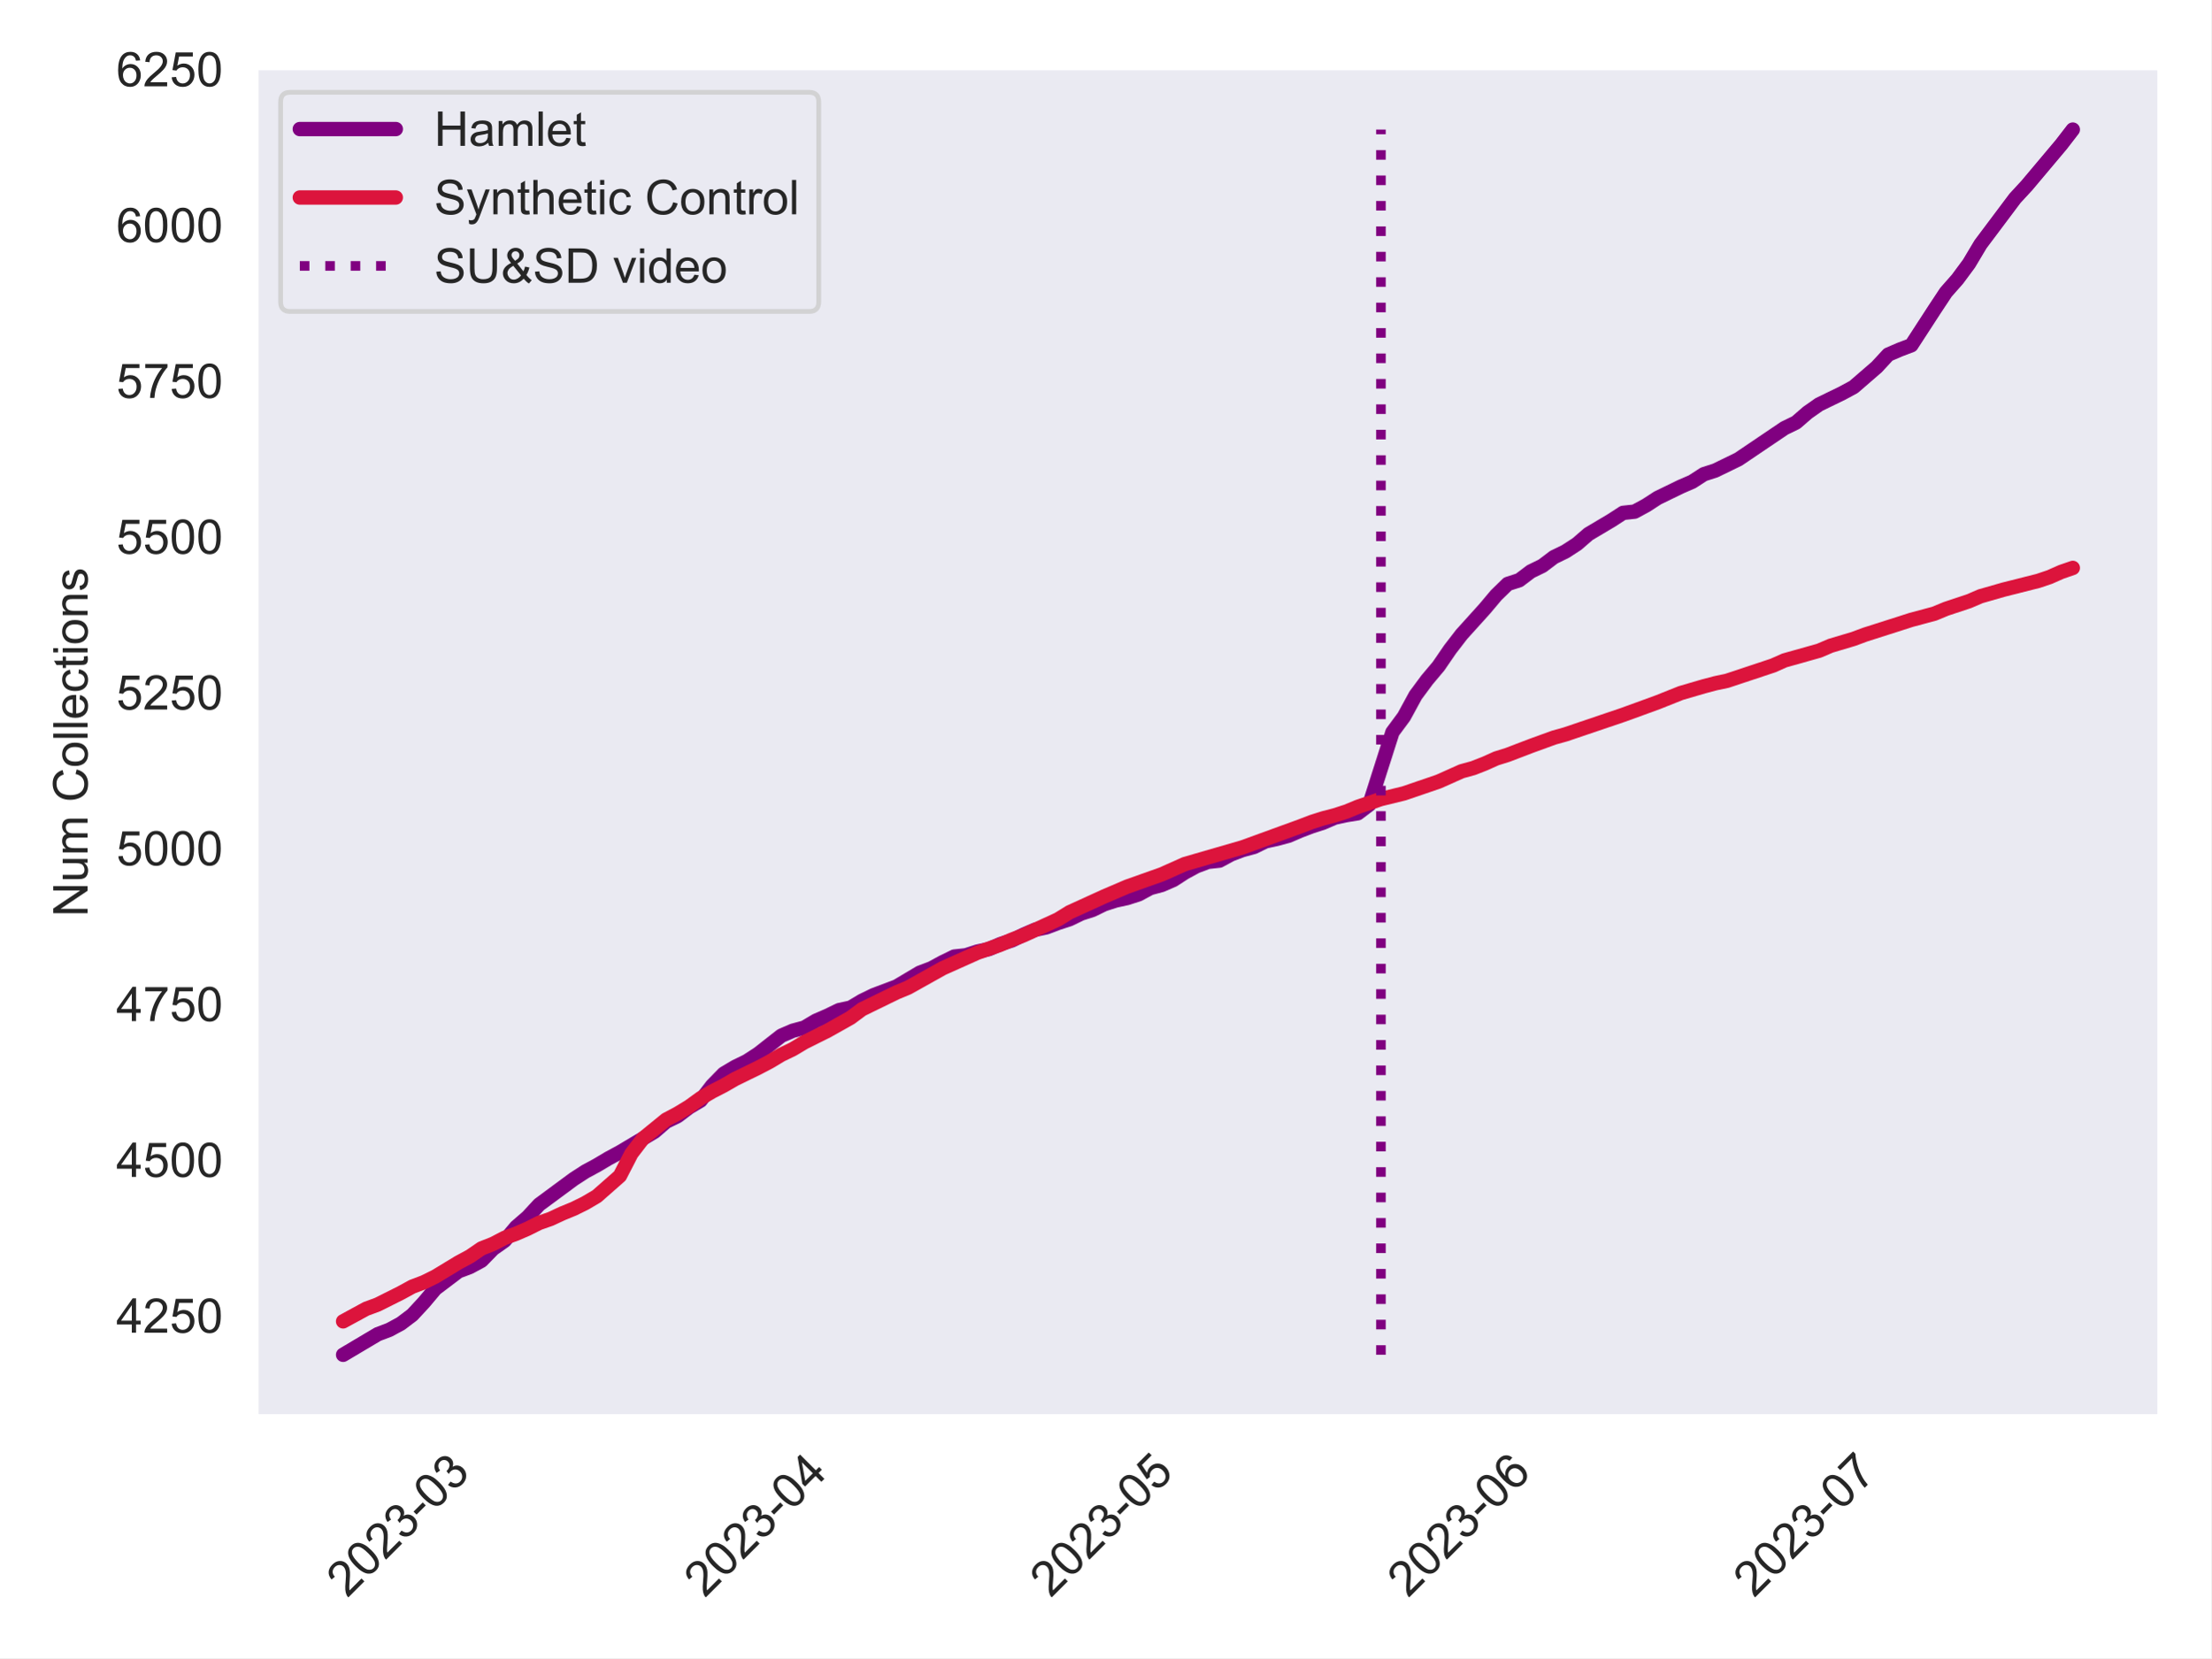
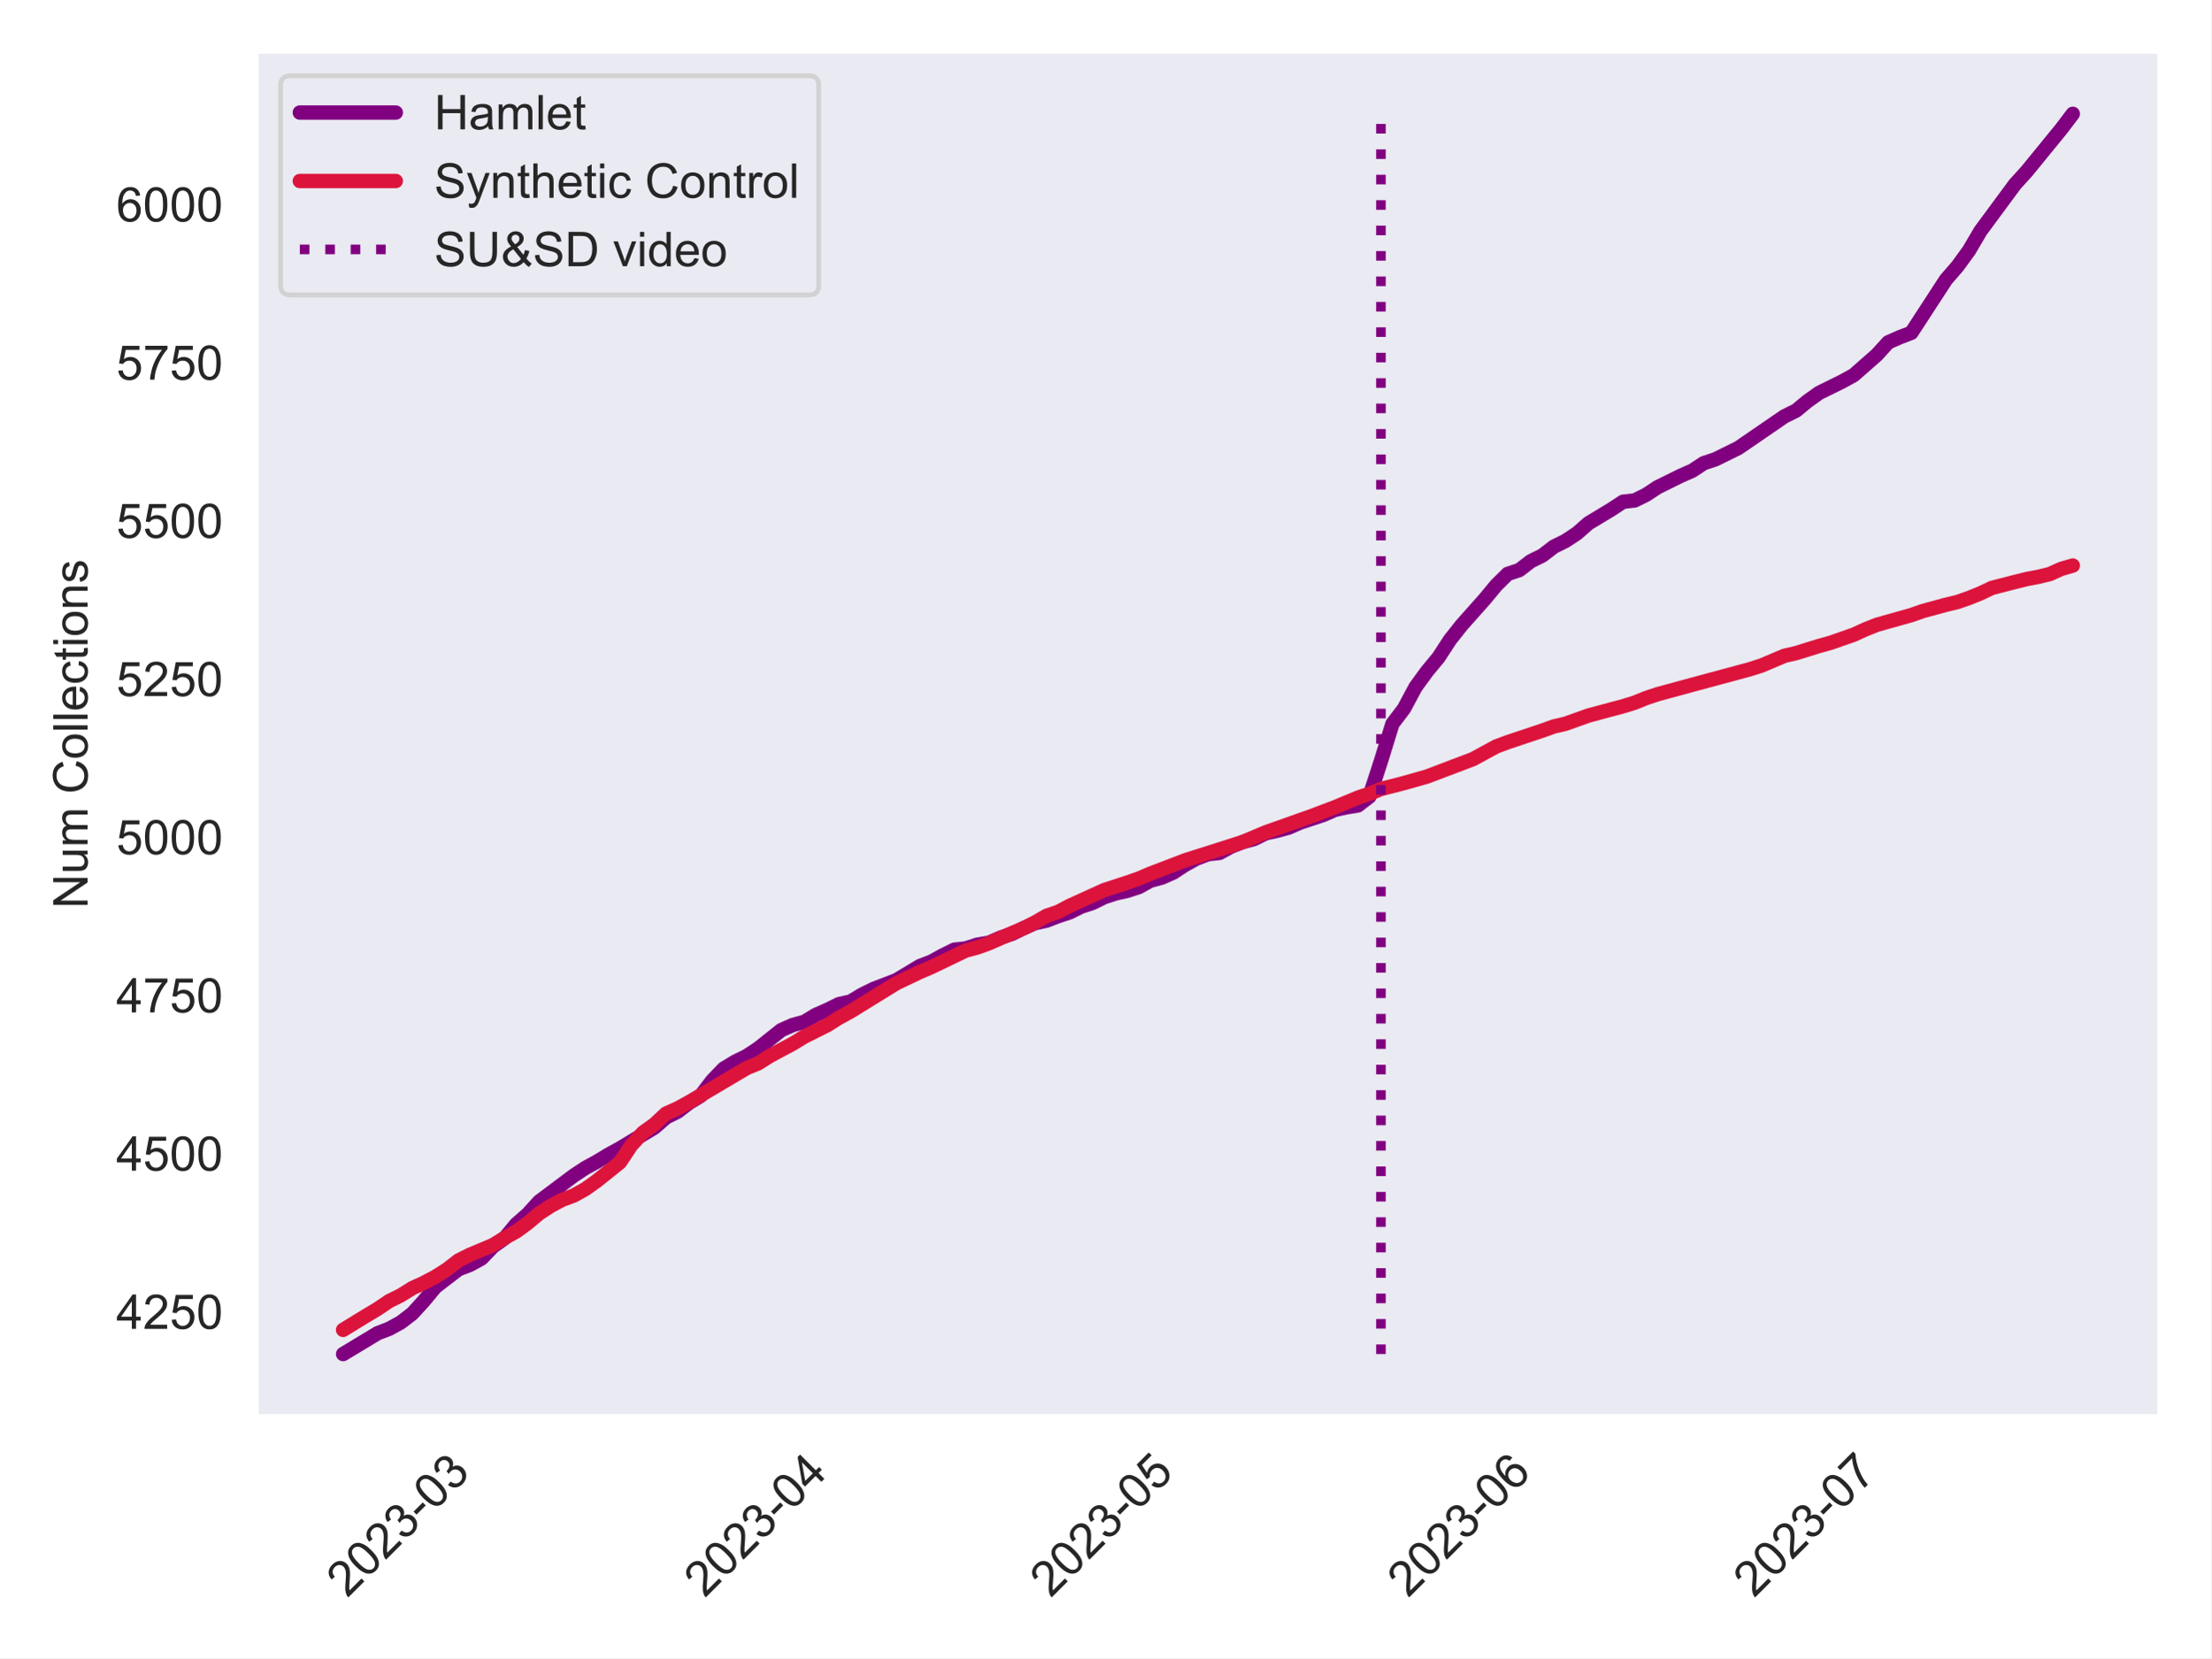
<svg xmlns="http://www.w3.org/2000/svg" xmlns:xlink="http://www.w3.org/1999/xlink" width="460.8pt" height="345.6pt" viewBox="0 0 460.8 345.6" version="1.1">
  <defs>
    <style type="text/css">*{stroke-linejoin: round; stroke-linecap: butt}</style>
  </defs>
  <g id="figure_1">
    <g id="patch_1">
      <path d="M 0 345.6  L 460.8 345.6  L 460.8 0  L 0 0  z " style="fill: #ffffff" />
    </g>
    <g id="axes_1">
      <g id="patch_2">
-         <path d="M 53.48 295.153  L 450 295.153  L 450 14.24  L 53.48 14.24  z " style="fill: #eaeaf2" />
+         <path d="M 53.48 295.153  L 450 295.153  L 450 10.8  L 53.48 10.8  z " style="fill: #eaeaf2" />
      </g>
      <g id="matplotlib.axis_1">
        <g id="xtick_1">
          <g id="text_1">
            <g style="fill: #262626" transform="translate(72.37362 333.1617) rotate(-45) scale(0.1 -0.1)">
              <defs>
                <path id="ArialMT-32" d="M 3222 541  L 3222 0  L 194 0  Q 188 203 259 391  Q 375 700 629 1000  Q 884 1300 1366 1694  Q 2113 2306 2375 2664  Q 2638 3022 2638 3341  Q 2638 3675 2398 3904  Q 2159 4134 1775 4134  Q 1369 4134 1125 3890  Q 881 3647 878 3216  L 300 3275  Q 359 3922 746 4261  Q 1134 4600 1788 4600  Q 2447 4600 2831 4234  Q 3216 3869 3216 3328  Q 3216 3053 3103 2787  Q 2991 2522 2730 2228  Q 2469 1934 1863 1422  Q 1356 997 1212 845  Q 1069 694 975 541  L 3222 541  z " transform="scale(0.015625)" />
                <path id="ArialMT-30" d="M 266 2259  Q 266 3072 433 3567  Q 600 4063 929 4331  Q 1259 4600 1759 4600  Q 2128 4600 2406 4451  Q 2684 4303 2865 4023  Q 3047 3744 3150 3342  Q 3253 2941 3253 2259  Q 3253 1453 3087 958  Q 2922 463 2592 192  Q 2263 -78 1759 -78  Q 1097 -78 719 397  Q 266 969 266 2259  z M 844 2259  Q 844 1131 1108 757  Q 1372 384 1759 384  Q 2147 384 2411 759  Q 2675 1134 2675 2259  Q 2675 3391 2411 3762  Q 2147 4134 1753 4134  Q 1366 4134 1134 3806  Q 844 3388 844 2259  z " transform="scale(0.015625)" />
                <path id="ArialMT-33" d="M 269 1209  L 831 1284  Q 928 806 1161 595  Q 1394 384 1728 384  Q 2125 384 2398 659  Q 2672 934 2672 1341  Q 2672 1728 2419 1979  Q 2166 2231 1775 2231  Q 1616 2231 1378 2169  L 1441 2663  Q 1497 2656 1531 2656  Q 1891 2656 2178 2843  Q 2466 3031 2466 3422  Q 2466 3731 2256 3934  Q 2047 4138 1716 4138  Q 1388 4138 1169 3931  Q 950 3725 888 3313  L 325 3413  Q 428 3978 793 4289  Q 1159 4600 1703 4600  Q 2078 4600 2393 4439  Q 2709 4278 2876 4000  Q 3044 3722 3044 3409  Q 3044 3113 2884 2869  Q 2725 2625 2413 2481  Q 2819 2388 3044 2092  Q 3269 1797 3269 1353  Q 3269 753 2831 336  Q 2394 -81 1725 -81  Q 1122 -81 723 278  Q 325 638 269 1209  z " transform="scale(0.015625)" />
                <path id="ArialMT-2d" d="M 203 1375  L 203 1941  L 1931 1941  L 1931 1375  L 203 1375  z " transform="scale(0.015625)" />
              </defs>
              <use xlink:href="#ArialMT-32" />
              <use xlink:href="#ArialMT-30" x="55.615" />
              <use xlink:href="#ArialMT-32" x="111.23" />
              <use xlink:href="#ArialMT-33" x="166.846" />
              <use xlink:href="#ArialMT-2d" x="222.461" />
              <use xlink:href="#ArialMT-30" x="255.762" />
              <use xlink:href="#ArialMT-33" x="311.377" />
            </g>
          </g>
        </g>
        <g id="xtick_2">
          <g id="text_2">
            <g style="fill: #262626" transform="translate(146.8713 333.1617) rotate(-45) scale(0.1 -0.1)">
              <defs>
                <path id="ArialMT-34" d="M 2069 0  L 2069 1097  L 81 1097  L 81 1613  L 2172 4581  L 2631 4581  L 2631 1613  L 3250 1613  L 3250 1097  L 2631 1097  L 2631 0  L 2069 0  z M 2069 1613  L 2069 3678  L 634 1613  L 2069 1613  z " transform="scale(0.015625)" />
              </defs>
              <use xlink:href="#ArialMT-32" />
              <use xlink:href="#ArialMT-30" x="55.615" />
              <use xlink:href="#ArialMT-32" x="111.23" />
              <use xlink:href="#ArialMT-33" x="166.846" />
              <use xlink:href="#ArialMT-2d" x="222.461" />
              <use xlink:href="#ArialMT-30" x="255.762" />
              <use xlink:href="#ArialMT-34" x="311.377" />
            </g>
          </g>
        </g>
        <g id="xtick_3">
          <g id="text_3">
            <g style="fill: #262626" transform="translate(218.9659 333.1617) rotate(-45) scale(0.1 -0.1)">
              <defs>
                <path id="ArialMT-35" d="M 266 1200  L 856 1250  Q 922 819 1161 601  Q 1400 384 1738 384  Q 2144 384 2425 690  Q 2706 997 2706 1503  Q 2706 1984 2436 2262  Q 2166 2541 1728 2541  Q 1456 2541 1237 2417  Q 1019 2294 894 2097  L 366 2166  L 809 4519  L 3088 4519  L 3088 3981  L 1259 3981  L 1013 2750  Q 1425 3038 1878 3038  Q 2478 3038 2890 2622  Q 3303 2206 3303 1553  Q 3303 931 2941 478  Q 2500 -78 1738 -78  Q 1113 -78 717 272  Q 322 622 266 1200  z " transform="scale(0.015625)" />
              </defs>
              <use xlink:href="#ArialMT-32" />
              <use xlink:href="#ArialMT-30" x="55.615" />
              <use xlink:href="#ArialMT-32" x="111.23" />
              <use xlink:href="#ArialMT-33" x="166.846" />
              <use xlink:href="#ArialMT-2d" x="222.461" />
              <use xlink:href="#ArialMT-30" x="255.762" />
              <use xlink:href="#ArialMT-35" x="311.377" />
            </g>
          </g>
        </g>
        <g id="xtick_4">
          <g id="text_4">
            <g style="fill: #262626" transform="translate(293.4636 333.1617) rotate(-45) scale(0.1 -0.1)">
              <defs>
                <path id="ArialMT-36" d="M 3184 3459  L 2625 3416  Q 2550 3747 2413 3897  Q 2184 4138 1850 4138  Q 1581 4138 1378 3988  Q 1113 3794 959 3422  Q 806 3050 800 2363  Q 1003 2672 1297 2822  Q 1591 2972 1913 2972  Q 2475 2972 2870 2558  Q 3266 2144 3266 1488  Q 3266 1056 3080 686  Q 2894 316 2569 119  Q 2244 -78 1831 -78  Q 1128 -78 684 439  Q 241 956 241 2144  Q 241 3472 731 4075  Q 1159 4600 1884 4600  Q 2425 4600 2770 4297  Q 3116 3994 3184 3459  z M 888 1484  Q 888 1194 1011 928  Q 1134 663 1356 523  Q 1578 384 1822 384  Q 2178 384 2434 671  Q 2691 959 2691 1453  Q 2691 1928 2437 2201  Q 2184 2475 1800 2475  Q 1419 2475 1153 2201  Q 888 1928 888 1484  z " transform="scale(0.015625)" />
              </defs>
              <use xlink:href="#ArialMT-32" />
              <use xlink:href="#ArialMT-30" x="55.615" />
              <use xlink:href="#ArialMT-32" x="111.23" />
              <use xlink:href="#ArialMT-33" x="166.846" />
              <use xlink:href="#ArialMT-2d" x="222.461" />
              <use xlink:href="#ArialMT-30" x="255.762" />
              <use xlink:href="#ArialMT-36" x="311.377" />
            </g>
          </g>
        </g>
        <g id="xtick_5">
          <g id="text_5">
            <g style="fill: #262626" transform="translate(365.5581 333.1617) rotate(-45) scale(0.1 -0.1)">
              <defs>
                <path id="ArialMT-37" d="M 303 3981  L 303 4522  L 3269 4522  L 3269 4084  Q 2831 3619 2401 2847  Q 1972 2075 1738 1259  Q 1569 684 1522 0  L 944 0  Q 953 541 1156 1306  Q 1359 2072 1739 2783  Q 2119 3494 2547 3981  L 303 3981  z " transform="scale(0.015625)" />
              </defs>
              <use xlink:href="#ArialMT-32" />
              <use xlink:href="#ArialMT-30" x="55.615" />
              <use xlink:href="#ArialMT-32" x="111.23" />
              <use xlink:href="#ArialMT-33" x="166.846" />
              <use xlink:href="#ArialMT-2d" x="222.461" />
              <use xlink:href="#ArialMT-30" x="255.762" />
              <use xlink:href="#ArialMT-37" x="311.377" />
            </g>
          </g>
        </g>
      </g>
      <g id="matplotlib.axis_2">
        <g id="ytick_1">
          <g id="text_6">
-             <g style="fill: #262626" transform="translate(24.23625 277.7796) scale(0.1 -0.1)">
+             <g style="fill: #262626" transform="translate(24.23625 276.9701) scale(0.1 -0.1)">
              <use xlink:href="#ArialMT-34" />
              <use xlink:href="#ArialMT-32" x="55.615" />
              <use xlink:href="#ArialMT-35" x="111.23" />
              <use xlink:href="#ArialMT-30" x="166.846" />
            </g>
          </g>
        </g>
        <g id="ytick_2">
          <g id="text_7">
-             <g style="fill: #262626" transform="translate(24.23625 245.3056) scale(0.1 -0.1)">
+             <g style="fill: #262626" transform="translate(24.23625 243.9978) scale(0.1 -0.1)">
              <use xlink:href="#ArialMT-34" />
              <use xlink:href="#ArialMT-35" x="55.615" />
              <use xlink:href="#ArialMT-30" x="111.23" />
              <use xlink:href="#ArialMT-30" x="166.846" />
            </g>
          </g>
        </g>
        <g id="ytick_3">
          <g id="text_8">
-             <g style="fill: #262626" transform="translate(24.23625 212.8316) scale(0.1 -0.1)">
+             <g style="fill: #262626" transform="translate(24.23625 211.0255) scale(0.1 -0.1)">
              <use xlink:href="#ArialMT-34" />
              <use xlink:href="#ArialMT-37" x="55.615" />
              <use xlink:href="#ArialMT-35" x="111.23" />
              <use xlink:href="#ArialMT-30" x="166.846" />
            </g>
          </g>
        </g>
        <g id="ytick_4">
          <g id="text_9">
-             <g style="fill: #262626" transform="translate(24.23625 180.3577) scale(0.1 -0.1)">
+             <g style="fill: #262626" transform="translate(24.23625 178.0533) scale(0.1 -0.1)">
              <use xlink:href="#ArialMT-35" />
              <use xlink:href="#ArialMT-30" x="55.615" />
              <use xlink:href="#ArialMT-30" x="111.23" />
              <use xlink:href="#ArialMT-30" x="166.846" />
            </g>
          </g>
        </g>
        <g id="ytick_5">
          <g id="text_10">
-             <g style="fill: #262626" transform="translate(24.23625 147.8837) scale(0.1 -0.1)">
+             <g style="fill: #262626" transform="translate(24.23625 145.081) scale(0.1 -0.1)">
              <use xlink:href="#ArialMT-35" />
              <use xlink:href="#ArialMT-32" x="55.615" />
              <use xlink:href="#ArialMT-35" x="111.23" />
              <use xlink:href="#ArialMT-30" x="166.846" />
            </g>
          </g>
        </g>
        <g id="ytick_6">
          <g id="text_11">
-             <g style="fill: #262626" transform="translate(24.23625 115.4097) scale(0.1 -0.1)">
+             <g style="fill: #262626" transform="translate(24.23625 112.1087) scale(0.1 -0.1)">
              <use xlink:href="#ArialMT-35" />
              <use xlink:href="#ArialMT-35" x="55.615" />
              <use xlink:href="#ArialMT-30" x="111.23" />
              <use xlink:href="#ArialMT-30" x="166.846" />
            </g>
          </g>
        </g>
        <g id="ytick_7">
          <g id="text_12">
-             <g style="fill: #262626" transform="translate(24.23625 82.93575) scale(0.1 -0.1)">
+             <g style="fill: #262626" transform="translate(24.23625 79.13645) scale(0.1 -0.1)">
              <use xlink:href="#ArialMT-35" />
              <use xlink:href="#ArialMT-37" x="55.615" />
              <use xlink:href="#ArialMT-35" x="111.23" />
              <use xlink:href="#ArialMT-30" x="166.846" />
            </g>
          </g>
        </g>
        <g id="ytick_8">
          <g id="text_13">
-             <g style="fill: #262626" transform="translate(24.23625 50.46178) scale(0.1 -0.1)">
+             <g style="fill: #262626" transform="translate(24.23625 46.16418) scale(0.1 -0.1)">
              <use xlink:href="#ArialMT-36" />
              <use xlink:href="#ArialMT-30" x="55.615" />
              <use xlink:href="#ArialMT-30" x="111.23" />
              <use xlink:href="#ArialMT-30" x="166.846" />
            </g>
          </g>
        </g>
-         <g id="ytick_9">
-           <g id="text_14">
-             <g style="fill: #262626" transform="translate(24.23625 17.9878) scale(0.1 -0.1)">
-               <use xlink:href="#ArialMT-36" />
-               <use xlink:href="#ArialMT-32" x="55.615" />
-               <use xlink:href="#ArialMT-35" x="111.23" />
-               <use xlink:href="#ArialMT-30" x="166.846" />
-             </g>
-           </g>
-         </g>
-         <g id="text_15">
-           <g style="fill: #262626" transform="translate(18.24875 191.0965) rotate(-90) scale(0.1 -0.1)">
+         <g id="text_14">
+           <g style="fill: #262626" transform="translate(18.24875 189.3764) rotate(-90) scale(0.1 -0.1)">
            <defs>
              <path id="ArialMT-4e" d="M 488 0  L 488 4581  L 1109 4581  L 3516 984  L 3516 4581  L 4097 4581  L 4097 0  L 3475 0  L 1069 3600  L 1069 0  L 488 0  z " transform="scale(0.015625)" />
              <path id="ArialMT-75" d="M 2597 0  L 2597 488  Q 2209 -75 1544 -75  Q 1250 -75 995 37  Q 741 150 617 320  Q 494 491 444 738  Q 409 903 409 1263  L 409 3319  L 972 3319  L 972 1478  Q 972 1038 1006 884  Q 1059 663 1231 536  Q 1403 409 1656 409  Q 1909 409 2131 539  Q 2353 669 2445 892  Q 2538 1116 2538 1541  L 2538 3319  L 3100 3319  L 3100 0  L 2597 0  z " transform="scale(0.015625)" />
              <path id="ArialMT-6d" d="M 422 0  L 422 3319  L 925 3319  L 925 2853  Q 1081 3097 1340 3245  Q 1600 3394 1931 3394  Q 2300 3394 2536 3241  Q 2772 3088 2869 2813  Q 3263 3394 3894 3394  Q 4388 3394 4653 3120  Q 4919 2847 4919 2278  L 4919 0  L 4359 0  L 4359 2091  Q 4359 2428 4304 2576  Q 4250 2725 4106 2815  Q 3963 2906 3769 2906  Q 3419 2906 3187 2673  Q 2956 2441 2956 1928  L 2956 0  L 2394 0  L 2394 2156  Q 2394 2531 2256 2718  Q 2119 2906 1806 2906  Q 1569 2906 1367 2781  Q 1166 2656 1075 2415  Q 984 2175 984 1722  L 984 0  L 422 0  z " transform="scale(0.015625)" />
              <path id="ArialMT-20" transform="scale(0.015625)" />
              <path id="ArialMT-43" d="M 3763 1606  L 4369 1453  Q 4178 706 3683 314  Q 3188 -78 2472 -78  Q 1731 -78 1267 223  Q 803 525 561 1097  Q 319 1669 319 2325  Q 319 3041 592 3573  Q 866 4106 1370 4382  Q 1875 4659 2481 4659  Q 3169 4659 3637 4309  Q 4106 3959 4291 3325  L 3694 3184  Q 3534 3684 3231 3912  Q 2928 4141 2469 4141  Q 1941 4141 1586 3887  Q 1231 3634 1087 3207  Q 944 2781 944 2328  Q 944 1744 1114 1308  Q 1284 872 1643 656  Q 2003 441 2422 441  Q 2931 441 3284 734  Q 3638 1028 3763 1606  z " transform="scale(0.015625)" />
              <path id="ArialMT-6f" d="M 213 1659  Q 213 2581 725 3025  Q 1153 3394 1769 3394  Q 2453 3394 2887 2945  Q 3322 2497 3322 1706  Q 3322 1066 3130 698  Q 2938 331 2570 128  Q 2203 -75 1769 -75  Q 1072 -75 642 372  Q 213 819 213 1659  z M 791 1659  Q 791 1022 1069 705  Q 1347 388 1769 388  Q 2188 388 2466 706  Q 2744 1025 2744 1678  Q 2744 2294 2464 2611  Q 2184 2928 1769 2928  Q 1347 2928 1069 2612  Q 791 2297 791 1659  z " transform="scale(0.015625)" />
              <path id="ArialMT-6c" d="M 409 0  L 409 4581  L 972 4581  L 972 0  L 409 0  z " transform="scale(0.015625)" />
              <path id="ArialMT-65" d="M 2694 1069  L 3275 997  Q 3138 488 2766 206  Q 2394 -75 1816 -75  Q 1088 -75 661 373  Q 234 822 234 1631  Q 234 2469 665 2931  Q 1097 3394 1784 3394  Q 2450 3394 2872 2941  Q 3294 2488 3294 1666  Q 3294 1616 3291 1516  L 816 1516  Q 847 969 1125 678  Q 1403 388 1819 388  Q 2128 388 2347 550  Q 2566 713 2694 1069  z M 847 1978  L 2700 1978  Q 2663 2397 2488 2606  Q 2219 2931 1791 2931  Q 1403 2931 1139 2672  Q 875 2413 847 1978  z " transform="scale(0.015625)" />
              <path id="ArialMT-63" d="M 2588 1216  L 3141 1144  Q 3050 572 2676 248  Q 2303 -75 1759 -75  Q 1078 -75 664 370  Q 250 816 250 1647  Q 250 2184 428 2587  Q 606 2991 970 3192  Q 1334 3394 1763 3394  Q 2303 3394 2647 3120  Q 2991 2847 3088 2344  L 2541 2259  Q 2463 2594 2264 2762  Q 2066 2931 1784 2931  Q 1359 2931 1093 2626  Q 828 2322 828 1663  Q 828 994 1084 691  Q 1341 388 1753 388  Q 2084 388 2306 591  Q 2528 794 2588 1216  z " transform="scale(0.015625)" />
              <path id="ArialMT-74" d="M 1650 503  L 1731 6  Q 1494 -44 1306 -44  Q 1000 -44 831 53  Q 663 150 594 308  Q 525 466 525 972  L 525 2881  L 113 2881  L 113 3319  L 525 3319  L 525 4141  L 1084 4478  L 1084 3319  L 1650 3319  L 1650 2881  L 1084 2881  L 1084 941  Q 1084 700 1114 631  Q 1144 563 1211 522  Q 1278 481 1403 481  Q 1497 481 1650 503  z " transform="scale(0.015625)" />
              <path id="ArialMT-69" d="M 425 3934  L 425 4581  L 988 4581  L 988 3934  L 425 3934  z M 425 0  L 425 3319  L 988 3319  L 988 0  L 425 0  z " transform="scale(0.015625)" />
              <path id="ArialMT-6e" d="M 422 0  L 422 3319  L 928 3319  L 928 2847  Q 1294 3394 1984 3394  Q 2284 3394 2536 3286  Q 2788 3178 2913 3003  Q 3038 2828 3088 2588  Q 3119 2431 3119 2041  L 3119 0  L 2556 0  L 2556 2019  Q 2556 2363 2490 2533  Q 2425 2703 2258 2804  Q 2091 2906 1866 2906  Q 1506 2906 1245 2678  Q 984 2450 984 1813  L 984 0  L 422 0  z " transform="scale(0.015625)" />
              <path id="ArialMT-73" d="M 197 991  L 753 1078  Q 800 744 1014 566  Q 1228 388 1613 388  Q 2000 388 2187 545  Q 2375 703 2375 916  Q 2375 1106 2209 1216  Q 2094 1291 1634 1406  Q 1016 1563 777 1677  Q 538 1791 414 1992  Q 291 2194 291 2438  Q 291 2659 392 2848  Q 494 3038 669 3163  Q 800 3259 1026 3326  Q 1253 3394 1513 3394  Q 1903 3394 2198 3281  Q 2494 3169 2634 2976  Q 2775 2784 2828 2463  L 2278 2388  Q 2241 2644 2061 2787  Q 1881 2931 1553 2931  Q 1166 2931 1000 2803  Q 834 2675 834 2503  Q 834 2394 903 2306  Q 972 2216 1119 2156  Q 1203 2125 1616 2013  Q 2213 1853 2448 1751  Q 2684 1650 2818 1456  Q 2953 1263 2953 975  Q 2953 694 2789 445  Q 2625 197 2315 61  Q 2006 -75 1616 -75  Q 969 -75 630 194  Q 291 463 197 991  z " transform="scale(0.015625)" />
            </defs>
            <use xlink:href="#ArialMT-4e" />
            <use xlink:href="#ArialMT-75" x="72.217" />
            <use xlink:href="#ArialMT-6d" x="127.832" />
            <use xlink:href="#ArialMT-20" x="211.133" />
            <use xlink:href="#ArialMT-43" x="238.916" />
            <use xlink:href="#ArialMT-6f" x="311.133" />
            <use xlink:href="#ArialMT-6c" x="366.748" />
            <use xlink:href="#ArialMT-6c" x="388.965" />
            <use xlink:href="#ArialMT-65" x="411.182" />
            <use xlink:href="#ArialMT-63" x="466.797" />
            <use xlink:href="#ArialMT-74" x="516.797" />
            <use xlink:href="#ArialMT-69" x="544.58" />
            <use xlink:href="#ArialMT-6f" x="566.797" />
            <use xlink:href="#ArialMT-6e" x="622.412" />
            <use xlink:href="#ArialMT-73" x="678.027" />
          </g>
        </g>
      </g>
      <g id="PolyCollection_1" />
      <g id="PolyCollection_2" />
      <g id="line2d_1">
-         <path d="M 71.504 282.384  L 78.713 278.098  L 81.116 277.188  L 83.519 275.889  L 85.923 274.071  L 88.326 271.473  L 90.729 268.615  L 95.535 264.978  L 97.938 264.069  L 100.341 262.77  L 102.745 260.302  L 105.148 258.613  L 107.551 255.755  L 109.954 253.677  L 112.357 251.079  L 119.567 245.753  L 121.97 244.195  L 124.373 242.896  L 126.776 241.467  L 129.179 240.168  L 136.389 235.881  L 138.792 233.803  L 141.195 232.634  L 143.598 230.815  L 146.001 229.387  L 148.404 226.269  L 150.808 223.801  L 153.211 222.372  L 155.614 221.203  L 158.017 219.644  L 162.823 215.877  L 165.227 214.838  L 167.63 214.189  L 170.033 212.76  L 172.436 211.721  L 174.839 210.552  L 177.242 210.032  L 179.645 208.603  L 182.049 207.434  L 186.855 205.616  L 191.661 202.758  L 194.064 201.849  L 196.468 200.55  L 198.871 199.381  L 201.274 199.121  L 203.677 198.341  L 206.08 197.822  L 208.483 196.783  L 210.886 196.003  L 213.29 194.834  L 215.693 193.795  L 218.096 193.276  L 220.499 192.366  L 222.902 191.587  L 225.305 190.418  L 227.708 189.638  L 230.112 188.469  L 232.515 187.69  L 234.918 187.17  L 237.321 186.391  L 239.724 185.092  L 242.127 184.443  L 244.531 183.403  L 246.934 181.845  L 249.337 180.546  L 251.74 179.636  L 254.143 179.377  L 256.546 178.078  L 258.949 177.168  L 261.353 176.519  L 263.756 175.35  L 266.159 174.83  L 268.562 174.181  L 270.965 173.142  L 273.368 172.232  L 275.772 171.453  L 278.175 170.414  L 280.578 169.894  L 282.981 169.505  L 285.384 167.686  L 290.19 152.618  L 292.594 149.371  L 294.997 144.954  L 297.4 141.707  L 299.803 138.849  L 302.206 135.342  L 304.609 132.224  L 309.416 126.899  L 311.819 124.041  L 314.222 121.703  L 316.625 120.924  L 319.028 119.105  L 321.431 117.936  L 323.835 116.117  L 326.238 114.948  L 328.641 113.39  L 331.044 111.311  L 335.85 108.454  L 338.253 106.895  L 340.657 106.635  L 343.06 105.336  L 345.463 103.777  L 350.269 101.439  L 352.672 100.4  L 355.076 98.841  L 357.479 98.062  L 362.285 95.724  L 367.091 92.476  L 371.898 89.229  L 374.301 88.06  L 376.704 85.982  L 379.107 84.293  L 383.913 81.955  L 386.316 80.656  L 391.123 76.499  L 393.526 73.901  L 395.929 72.862  L 398.332 71.953  L 403.139 64.549  L 405.542 60.912  L 407.945 58.184  L 410.348 54.936  L 412.751 50.91  L 419.961 41.297  L 422.364 38.699  L 429.573 30.126  L 431.976 27.009  L 431.976 27.009  " clip-path="url(#pb8745cd737)" style="fill: none; stroke: #800080; stroke-width: 3; stroke-linecap: round" />
+         <path d="M 71.504 282.228  L 78.713 277.875  L 81.116 276.952  L 83.519 275.633  L 85.923 273.787  L 88.326 271.149  L 90.729 268.248  L 95.535 264.555  L 97.938 263.631  L 100.341 262.312  L 102.745 259.807  L 105.148 258.092  L 107.551 255.19  L 109.954 253.08  L 112.357 250.442  L 119.567 245.035  L 121.97 243.452  L 124.373 242.133  L 126.776 240.683  L 129.179 239.364  L 136.389 235.011  L 138.792 232.901  L 141.195 231.714  L 143.598 229.868  L 146.001 228.417  L 148.404 225.252  L 150.808 222.746  L 153.211 221.295  L 155.614 220.108  L 158.017 218.525  L 162.823 214.701  L 165.227 213.645  L 167.63 212.986  L 170.033 211.535  L 172.436 210.48  L 174.839 209.293  L 177.242 208.766  L 179.645 207.315  L 182.049 206.128  L 186.855 204.281  L 191.661 201.38  L 194.064 200.457  L 196.468 199.138  L 198.871 197.951  L 201.274 197.687  L 203.677 196.896  L 206.08 196.5  L 208.483 195.445  L 210.886 194.653  L 213.29 193.466  L 215.693 192.411  L 218.096 191.884  L 220.499 190.96  L 222.902 190.169  L 225.305 188.982  L 227.708 188.191  L 230.112 187.004  L 232.515 186.212  L 234.918 185.685  L 237.321 184.894  L 239.724 183.575  L 242.127 182.915  L 244.531 181.86  L 246.934 180.277  L 249.337 178.959  L 251.74 178.035  L 254.143 177.772  L 256.546 176.453  L 258.949 175.529  L 261.353 174.87  L 263.756 173.683  L 266.159 173.155  L 268.562 172.496  L 270.965 171.441  L 275.772 169.858  L 278.175 168.803  L 280.578 168.276  L 282.981 167.88  L 285.384 166.033  L 287.787 158.648  L 290.19 150.866  L 292.594 147.701  L 294.997 143.217  L 297.4 139.919  L 299.803 137.018  L 302.206 133.325  L 304.609 130.292  L 309.416 124.884  L 311.819 121.983  L 314.222 119.609  L 316.625 118.817  L 319.028 116.971  L 321.431 115.784  L 323.835 113.937  L 326.238 112.75  L 328.641 111.168  L 331.044 109.057  L 335.85 106.156  L 338.253 104.573  L 340.657 104.309  L 343.06 103.122  L 345.463 101.54  L 350.269 99.166  L 352.672 98.111  L 355.076 96.528  L 357.479 95.737  L 362.285 93.363  L 367.091 90.065  L 371.898 86.768  L 374.301 85.581  L 376.704 83.603  L 379.107 81.888  L 383.913 79.514  L 386.316 78.195  L 391.123 73.975  L 393.526 71.337  L 395.929 70.282  L 398.332 69.359  L 405.542 58.28  L 407.945 55.51  L 410.348 52.213  L 412.751 48.125  L 419.961 38.365  L 422.364 35.727  L 429.573 26.89  L 431.976 23.725  L 431.976 23.725  " clip-path="url(#p8570241e96)" style="fill: none; stroke: #800080; stroke-width: 3; stroke-linecap: round" />
      </g>
      <g id="line2d_2">
-         <path d="M 71.504 275.412  L 76.31 272.796  L 78.713 271.904  L 83.519 269.496  L 85.923 268.181  L 88.326 267.266  L 90.729 266.078  L 95.535 263.164  L 97.938 261.866  L 100.341 260.22  L 102.745 259.272  L 105.148 258.022  L 107.551 257.147  L 109.954 256.102  L 112.357 254.897  L 114.76 254.053  L 117.164 252.931  L 119.567 251.944  L 121.97 250.755  L 124.373 249.338  L 129.179 245.109  L 131.582 240.448  L 133.986 237.313  L 138.792 233.389  L 141.195 232.118  L 143.598 230.662  L 146.001 228.921  L 148.404 227.51  L 150.808 226.275  L 153.211 224.889  L 158.017 222.544  L 160.42 221.28  L 162.823 219.841  L 165.227 218.682  L 167.63 217.244  L 172.436 214.845  L 177.242 212.143  L 179.645 210.362  L 186.855 206.841  L 189.258 205.846  L 196.468 201.812  L 203.677 198.581  L 208.483 196.902  L 210.886 195.855  L 213.29 194.943  L 220.499 191.63  L 222.902 190.145  L 230.112 186.855  L 234.918 184.796  L 242.127 182.238  L 246.934 180.094  L 258.949 176.618  L 270.965 172.25  L 273.368 171.326  L 275.772 170.563  L 278.175 169.936  L 280.578 169.164  L 282.981 168.168  L 287.787 166.542  L 292.594 165.365  L 299.803 162.902  L 304.609 160.756  L 307.012 160.097  L 309.416 159.158  L 311.819 158.082  L 314.222 157.328  L 319.028 155.49  L 323.835 153.741  L 326.238 153.07  L 338.253 148.999  L 343.06 147.252  L 345.463 146.374  L 350.269 144.457  L 355.076 143.051  L 357.479 142.415  L 359.882 141.909  L 369.494 138.716  L 371.898 137.649  L 376.704 136.297  L 379.107 135.621  L 381.51 134.594  L 386.316 133.157  L 388.72 132.263  L 395.929 129.963  L 398.332 129.19  L 403.139 127.901  L 405.542 126.903  L 410.348 125.303  L 412.751 124.273  L 417.557 122.897  L 424.767 121.076  L 427.17 120.263  L 429.573 119.198  L 431.976 118.37  L 431.976 118.37  " clip-path="url(#pb8745cd737)" style="fill: none; stroke: #dc143c; stroke-width: 3; stroke-linecap: round" />
+         <path d="M 71.504 277.185  L 76.31 274.242  L 78.713 272.804  L 81.116 271.18  L 83.519 269.993  L 85.923 268.488  L 88.326 267.39  L 90.729 266.121  L 93.132 264.601  L 95.535 262.735  L 97.938 261.529  L 102.745 259.512  L 105.148 258.015  L 107.551 256.697  L 109.954 254.941  L 112.357 252.924  L 114.76 251.354  L 117.164 250.076  L 119.567 249.182  L 121.97 247.848  L 124.373 246.135  L 129.179 242.285  L 131.582 238.681  L 133.986 236.079  L 136.389 234.356  L 138.792 232.107  L 141.195 231.032  L 143.598 229.724  L 155.614 222.612  L 158.017 221.628  L 160.42 220.104  L 165.227 217.53  L 167.63 216.066  L 172.436 213.658  L 174.839 212.145  L 177.242 210.833  L 186.855 204.901  L 191.661 202.618  L 194.064 201.589  L 201.274 198.121  L 203.677 197.484  L 206.08 196.612  L 210.886 194.497  L 213.29 193.497  L 215.693 192.275  L 218.096 190.884  L 220.499 190.069  L 222.902 188.808  L 230.112 185.528  L 234.918 183.96  L 237.321 183.132  L 239.724 182.102  L 244.531 180.262  L 246.934 179.333  L 258.949 175.516  L 263.756 173.489  L 273.368 170.083  L 278.175 168.264  L 282.981 166.266  L 285.384 165.44  L 287.787 164.447  L 292.594 163.219  L 297.4 161.85  L 307.012 158.201  L 311.819 155.585  L 314.222 154.689  L 321.431 152.281  L 323.835 151.41  L 326.238 150.855  L 331.044 149.138  L 338.253 147.203  L 340.657 146.464  L 343.06 145.492  L 345.463 144.691  L 352.672 142.727  L 364.688 139.488  L 367.091 138.718  L 371.898 136.678  L 374.301 136.129  L 379.107 134.637  L 381.51 133.969  L 386.316 132.289  L 388.72 131.193  L 391.123 130.231  L 398.332 128.202  L 400.735 127.355  L 405.542 126.052  L 407.945 125.472  L 410.348 124.633  L 412.751 123.661  L 415.154 122.525  L 419.961 121.287  L 422.364 120.689  L 424.767 120.235  L 427.17 119.652  L 429.573 118.572  L 431.976 117.878  L 431.976 117.878  " clip-path="url(#p8570241e96)" style="fill: none; stroke: #dc143c; stroke-width: 3; stroke-linecap: round" />
      </g>
      <g id="LineCollection_1">
-         <path d="M 287.787 282.384  L 287.787 27.009  " clip-path="url(#pb8745cd737)" style="fill: none; stroke-dasharray: 2,3.3; stroke-dashoffset: 0; stroke: #800080; stroke-width: 2" />
+         <path d="M 287.787 282.228  L 287.787 23.725  " clip-path="url(#p8570241e96)" style="fill: none; stroke-dasharray: 2,3.3; stroke-dashoffset: 0; stroke: #800080; stroke-width: 2" />
      </g>
      <g id="patch_3">
-         <path d="M 53.48 295.153  L 53.48 14.24  " style="fill: none; stroke: #ffffff; stroke-width: 0.8; stroke-linejoin: miter; stroke-linecap: square" />
+         <path d="M 53.48 295.153  L 53.48 10.8  " style="fill: none; stroke: #ffffff; stroke-width: 0.8; stroke-linejoin: miter; stroke-linecap: square" />
      </g>
      <g id="patch_4">
-         <path d="M 450 295.153  L 450 14.24  " style="fill: none; stroke: #ffffff; stroke-width: 0.8; stroke-linejoin: miter; stroke-linecap: square" />
+         <path d="M 450 295.153  L 450 10.8  " style="fill: none; stroke: #ffffff; stroke-width: 0.8; stroke-linejoin: miter; stroke-linecap: square" />
      </g>
      <g id="patch_5">
        <path d="M 53.48 295.153  L 450 295.153  " style="fill: none; stroke: #ffffff; stroke-width: 0.8; stroke-linejoin: miter; stroke-linecap: square" />
      </g>
      <g id="patch_6">
-         <path d="M 53.48 14.24  L 450 14.24  " style="fill: none; stroke: #ffffff; stroke-width: 0.8; stroke-linejoin: miter; stroke-linecap: square" />
+         <path d="M 53.48 10.8  L 450 10.8  " style="fill: none; stroke: #ffffff; stroke-width: 0.8; stroke-linejoin: miter; stroke-linecap: square" />
      </g>
      <g id="legend_1">
        <g id="patch_7">
-           <path d="M 60.48 64.915  L 168.624 64.915  Q 170.624 64.915 170.624 62.915  L 170.624 21.24  Q 170.624 19.24 168.624 19.24  L 60.48 19.24  Q 58.48 19.24 58.48 21.24  L 58.48 62.915  Q 58.48 64.915 60.48 64.915  z " style="fill: #eaeaf2; opacity: 0.8; stroke: #cccccc; stroke-linejoin: miter" />
+           <path d="M 60.48 61.475  L 168.624 61.475  Q 170.624 61.475 170.624 59.475  L 170.624 17.8  Q 170.624 15.8 168.624 15.8  L 60.48 15.8  Q 58.48 15.8 58.48 17.8  L 58.48 59.475  Q 58.48 61.475 60.48 61.475  z " style="fill: #eaeaf2; opacity: 0.8; stroke: #cccccc; stroke-linejoin: miter" />
        </g>
        <g id="line2d_3">
-           <path d="M 62.48 26.898  L 72.48 26.898  L 82.48 26.898  " style="fill: none; stroke: #800080; stroke-width: 3; stroke-linecap: round" />
-         </g>
-         <g id="text_16">
-           <g style="fill: #262626" transform="translate(90.48 30.39785) scale(0.1 -0.1)">
+           <path d="M 62.48 23.458  L 72.48 23.458  L 82.48 23.458  " style="fill: none; stroke: #800080; stroke-width: 3; stroke-linecap: round" />
+         </g>
+         <g id="text_15">
+           <g style="fill: #262626" transform="translate(90.48 26.95781) scale(0.1 -0.1)">
            <defs>
              <path id="ArialMT-48" d="M 513 0  L 513 4581  L 1119 4581  L 1119 2700  L 3500 2700  L 3500 4581  L 4106 4581  L 4106 0  L 3500 0  L 3500 2159  L 1119 2159  L 1119 0  L 513 0  z " transform="scale(0.015625)" />
              <path id="ArialMT-61" d="M 2588 409  Q 2275 144 1986 34  Q 1697 -75 1366 -75  Q 819 -75 525 192  Q 231 459 231 875  Q 231 1119 342 1320  Q 453 1522 633 1644  Q 813 1766 1038 1828  Q 1203 1872 1538 1913  Q 2219 1994 2541 2106  Q 2544 2222 2544 2253  Q 2544 2597 2384 2738  Q 2169 2928 1744 2928  Q 1347 2928 1158 2789  Q 969 2650 878 2297  L 328 2372  Q 403 2725 575 2942  Q 747 3159 1072 3276  Q 1397 3394 1825 3394  Q 2250 3394 2515 3294  Q 2781 3194 2906 3042  Q 3031 2891 3081 2659  Q 3109 2516 3109 2141  L 3109 1391  Q 3109 606 3145 398  Q 3181 191 3288 0  L 2700 0  Q 2613 175 2588 409  z M 2541 1666  Q 2234 1541 1622 1453  Q 1275 1403 1131 1340  Q 988 1278 909 1158  Q 831 1038 831 891  Q 831 666 1001 516  Q 1172 366 1500 366  Q 1825 366 2078 508  Q 2331 650 2450 897  Q 2541 1088 2541 1459  L 2541 1666  z " transform="scale(0.015625)" />
            </defs>
            <use xlink:href="#ArialMT-48" />
            <use xlink:href="#ArialMT-61" x="72.217" />
            <use xlink:href="#ArialMT-6d" x="127.832" />
            <use xlink:href="#ArialMT-6c" x="211.133" />
            <use xlink:href="#ArialMT-65" x="233.35" />
            <use xlink:href="#ArialMT-74" x="288.965" />
          </g>
        </g>
        <g id="line2d_4">
-           <path d="M 62.48 41.165  L 72.48 41.165  L 82.48 41.165  " style="fill: none; stroke: #dc143c; stroke-width: 3; stroke-linecap: round" />
-         </g>
-         <g id="text_17">
-           <g style="fill: #262626" transform="translate(90.48 44.66503) scale(0.1 -0.1)">
+           <path d="M 62.48 37.725  L 72.48 37.725  L 82.48 37.725  " style="fill: none; stroke: #dc143c; stroke-width: 3; stroke-linecap: round" />
+         </g>
+         <g id="text_16">
+           <g style="fill: #262626" transform="translate(90.48 41.225) scale(0.1 -0.1)">
            <defs>
              <path id="ArialMT-53" d="M 288 1472  L 859 1522  Q 900 1178 1048 958  Q 1197 738 1509 602  Q 1822 466 2213 466  Q 2559 466 2825 569  Q 3091 672 3220 851  Q 3350 1031 3350 1244  Q 3350 1459 3225 1620  Q 3100 1781 2813 1891  Q 2628 1963 1997 2114  Q 1366 2266 1113 2400  Q 784 2572 623 2826  Q 463 3081 463 3397  Q 463 3744 659 4045  Q 856 4347 1234 4503  Q 1613 4659 2075 4659  Q 2584 4659 2973 4495  Q 3363 4331 3572 4012  Q 3781 3694 3797 3291  L 3216 3247  Q 3169 3681 2898 3903  Q 2628 4125 2100 4125  Q 1550 4125 1298 3923  Q 1047 3722 1047 3438  Q 1047 3191 1225 3031  Q 1400 2872 2139 2705  Q 2878 2538 3153 2413  Q 3553 2228 3743 1945  Q 3934 1663 3934 1294  Q 3934 928 3725 604  Q 3516 281 3123 101  Q 2731 -78 2241 -78  Q 1619 -78 1198 103  Q 778 284 539 648  Q 300 1013 288 1472  z " transform="scale(0.015625)" />
              <path id="ArialMT-79" d="M 397 -1278  L 334 -750  Q 519 -800 656 -800  Q 844 -800 956 -737  Q 1069 -675 1141 -563  Q 1194 -478 1313 -144  Q 1328 -97 1363 -6  L 103 3319  L 709 3319  L 1400 1397  Q 1534 1031 1641 628  Q 1738 1016 1872 1384  L 2581 3319  L 3144 3319  L 1881 -56  Q 1678 -603 1566 -809  Q 1416 -1088 1222 -1217  Q 1028 -1347 759 -1347  Q 597 -1347 397 -1278  z " transform="scale(0.015625)" />
              <path id="ArialMT-68" d="M 422 0  L 422 4581  L 984 4581  L 984 2938  Q 1378 3394 1978 3394  Q 2347 3394 2619 3248  Q 2891 3103 3008 2847  Q 3125 2591 3125 2103  L 3125 0  L 2563 0  L 2563 2103  Q 2563 2525 2380 2717  Q 2197 2909 1863 2909  Q 1613 2909 1392 2779  Q 1172 2650 1078 2428  Q 984 2206 984 1816  L 984 0  L 422 0  z " transform="scale(0.015625)" />
              <path id="ArialMT-72" d="M 416 0  L 416 3319  L 922 3319  L 922 2816  Q 1116 3169 1280 3281  Q 1444 3394 1641 3394  Q 1925 3394 2219 3213  L 2025 2691  Q 1819 2813 1613 2813  Q 1428 2813 1281 2702  Q 1134 2591 1072 2394  Q 978 2094 978 1738  L 978 0  L 416 0  z " transform="scale(0.015625)" />
            </defs>
            <use xlink:href="#ArialMT-53" />
            <use xlink:href="#ArialMT-79" x="66.699" />
            <use xlink:href="#ArialMT-6e" x="116.699" />
            <use xlink:href="#ArialMT-74" x="172.314" />
            <use xlink:href="#ArialMT-68" x="200.098" />
            <use xlink:href="#ArialMT-65" x="255.713" />
            <use xlink:href="#ArialMT-74" x="311.328" />
            <use xlink:href="#ArialMT-69" x="339.111" />
            <use xlink:href="#ArialMT-63" x="361.328" />
            <use xlink:href="#ArialMT-20" x="411.328" />
            <use xlink:href="#ArialMT-43" x="439.111" />
            <use xlink:href="#ArialMT-6f" x="511.328" />
            <use xlink:href="#ArialMT-6e" x="566.943" />
            <use xlink:href="#ArialMT-74" x="622.559" />
            <use xlink:href="#ArialMT-72" x="650.342" />
            <use xlink:href="#ArialMT-6f" x="683.643" />
            <use xlink:href="#ArialMT-6c" x="739.258" />
          </g>
        </g>
        <g id="line2d_5">
-           <path d="M 62.48 55.428  L 82.48 55.428  " style="fill: none; stroke-dasharray: 2,3.3; stroke-dashoffset: 0; stroke: #800080; stroke-width: 2" />
-         </g>
-         <g id="text_18">
-           <g style="fill: #262626" transform="translate(90.48 58.92753) scale(0.1 -0.1)">
+           <path d="M 62.48 51.987  L 82.48 51.987  " style="fill: none; stroke-dasharray: 2,3.3; stroke-dashoffset: 0; stroke: #800080; stroke-width: 2" />
+         </g>
+         <g id="text_17">
+           <g style="fill: #262626" transform="translate(90.48 55.4875) scale(0.1 -0.1)">
            <defs>
              <path id="ArialMT-55" d="M 3500 4581  L 4106 4581  L 4106 1934  Q 4106 1244 3950 837  Q 3794 431 3386 176  Q 2978 -78 2316 -78  Q 1672 -78 1262 144  Q 853 366 678 786  Q 503 1206 503 1934  L 503 4581  L 1109 4581  L 1109 1938  Q 1109 1341 1220 1058  Q 1331 775 1601 622  Q 1872 469 2263 469  Q 2931 469 3215 772  Q 3500 1075 3500 1938  L 3500 4581  z " transform="scale(0.015625)" />
              <path id="ArialMT-26" d="M 3041 541  Q 2763 231 2434 76  Q 2106 -78 1725 -78  Q 1022 -78 609 397  Q 275 784 275 1263  Q 275 1688 548 2030  Q 822 2372 1366 2631  Q 1056 2988 953 3209  Q 850 3431 850 3638  Q 850 4050 1173 4354  Q 1497 4659 1988 4659  Q 2456 4659 2754 4371  Q 3053 4084 3053 3681  Q 3053 3028 2188 2566  L 3009 1519  Q 3150 1794 3228 2156  L 3813 2031  Q 3663 1431 3406 1044  Q 3722 625 4122 341  L 3744 -106  Q 3403 113 3041 541  z M 1897 2928  Q 2263 3144 2370 3306  Q 2478 3469 2478 3666  Q 2478 3900 2329 4048  Q 2181 4197 1959 4197  Q 1731 4197 1579 4050  Q 1428 3903 1428 3691  Q 1428 3584 1483 3467  Q 1538 3350 1647 3219  L 1897 2928  z M 2688 984  L 1656 2263  Q 1200 1991 1040 1758  Q 881 1525 881 1297  Q 881 1019 1103 719  Q 1325 419 1731 419  Q 1984 419 2254 576  Q 2525 734 2688 984  z " transform="scale(0.015625)" />
              <path id="ArialMT-44" d="M 494 0  L 494 4581  L 2072 4581  Q 2606 4581 2888 4516  Q 3281 4425 3559 4188  Q 3922 3881 4101 3404  Q 4281 2928 4281 2316  Q 4281 1794 4159 1391  Q 4038 988 3847 723  Q 3656 459 3429 307  Q 3203 156 2883 78  Q 2563 0 2147 0  L 494 0  z M 1100 541  L 2078 541  Q 2531 541 2789 625  Q 3047 709 3200 863  Q 3416 1078 3536 1442  Q 3656 1806 3656 2325  Q 3656 3044 3420 3430  Q 3184 3816 2847 3947  Q 2603 4041 2063 4041  L 1100 4041  L 1100 541  z " transform="scale(0.015625)" />
              <path id="ArialMT-76" d="M 1344 0  L 81 3319  L 675 3319  L 1388 1331  Q 1503 1009 1600 663  Q 1675 925 1809 1294  L 2547 3319  L 3125 3319  L 1869 0  L 1344 0  z " transform="scale(0.015625)" />
              <path id="ArialMT-64" d="M 2575 0  L 2575 419  Q 2259 -75 1647 -75  Q 1250 -75 917 144  Q 584 363 401 755  Q 219 1147 219 1656  Q 219 2153 384 2558  Q 550 2963 881 3178  Q 1213 3394 1622 3394  Q 1922 3394 2156 3267  Q 2391 3141 2538 2938  L 2538 4581  L 3097 4581  L 3097 0  L 2575 0  z M 797 1656  Q 797 1019 1065 703  Q 1334 388 1700 388  Q 2069 388 2326 689  Q 2584 991 2584 1609  Q 2584 2291 2321 2609  Q 2059 2928 1675 2928  Q 1300 2928 1048 2622  Q 797 2316 797 1656  z " transform="scale(0.015625)" />
            </defs>
            <use xlink:href="#ArialMT-53" />
            <use xlink:href="#ArialMT-55" x="66.699" />
            <use xlink:href="#ArialMT-26" x="138.916" />
            <use xlink:href="#ArialMT-53" x="205.615" />
            <use xlink:href="#ArialMT-44" x="272.314" />
            <use xlink:href="#ArialMT-20" x="344.531" />
            <use xlink:href="#ArialMT-76" x="372.314" />
            <use xlink:href="#ArialMT-69" x="422.314" />
            <use xlink:href="#ArialMT-64" x="444.531" />
            <use xlink:href="#ArialMT-65" x="500.146" />
            <use xlink:href="#ArialMT-6f" x="555.762" />
          </g>
        </g>
      </g>
    </g>
  </g>
  <defs>
-     <clipPath id="pb8745cd737">
-       <rect x="53.48" y="14.24" width="396.52" height="280.913" />
+     <clipPath id="p8570241e96">
+       <rect x="53.48" y="10.8" width="396.52" height="284.353" />
    </clipPath>
  </defs>
</svg>
